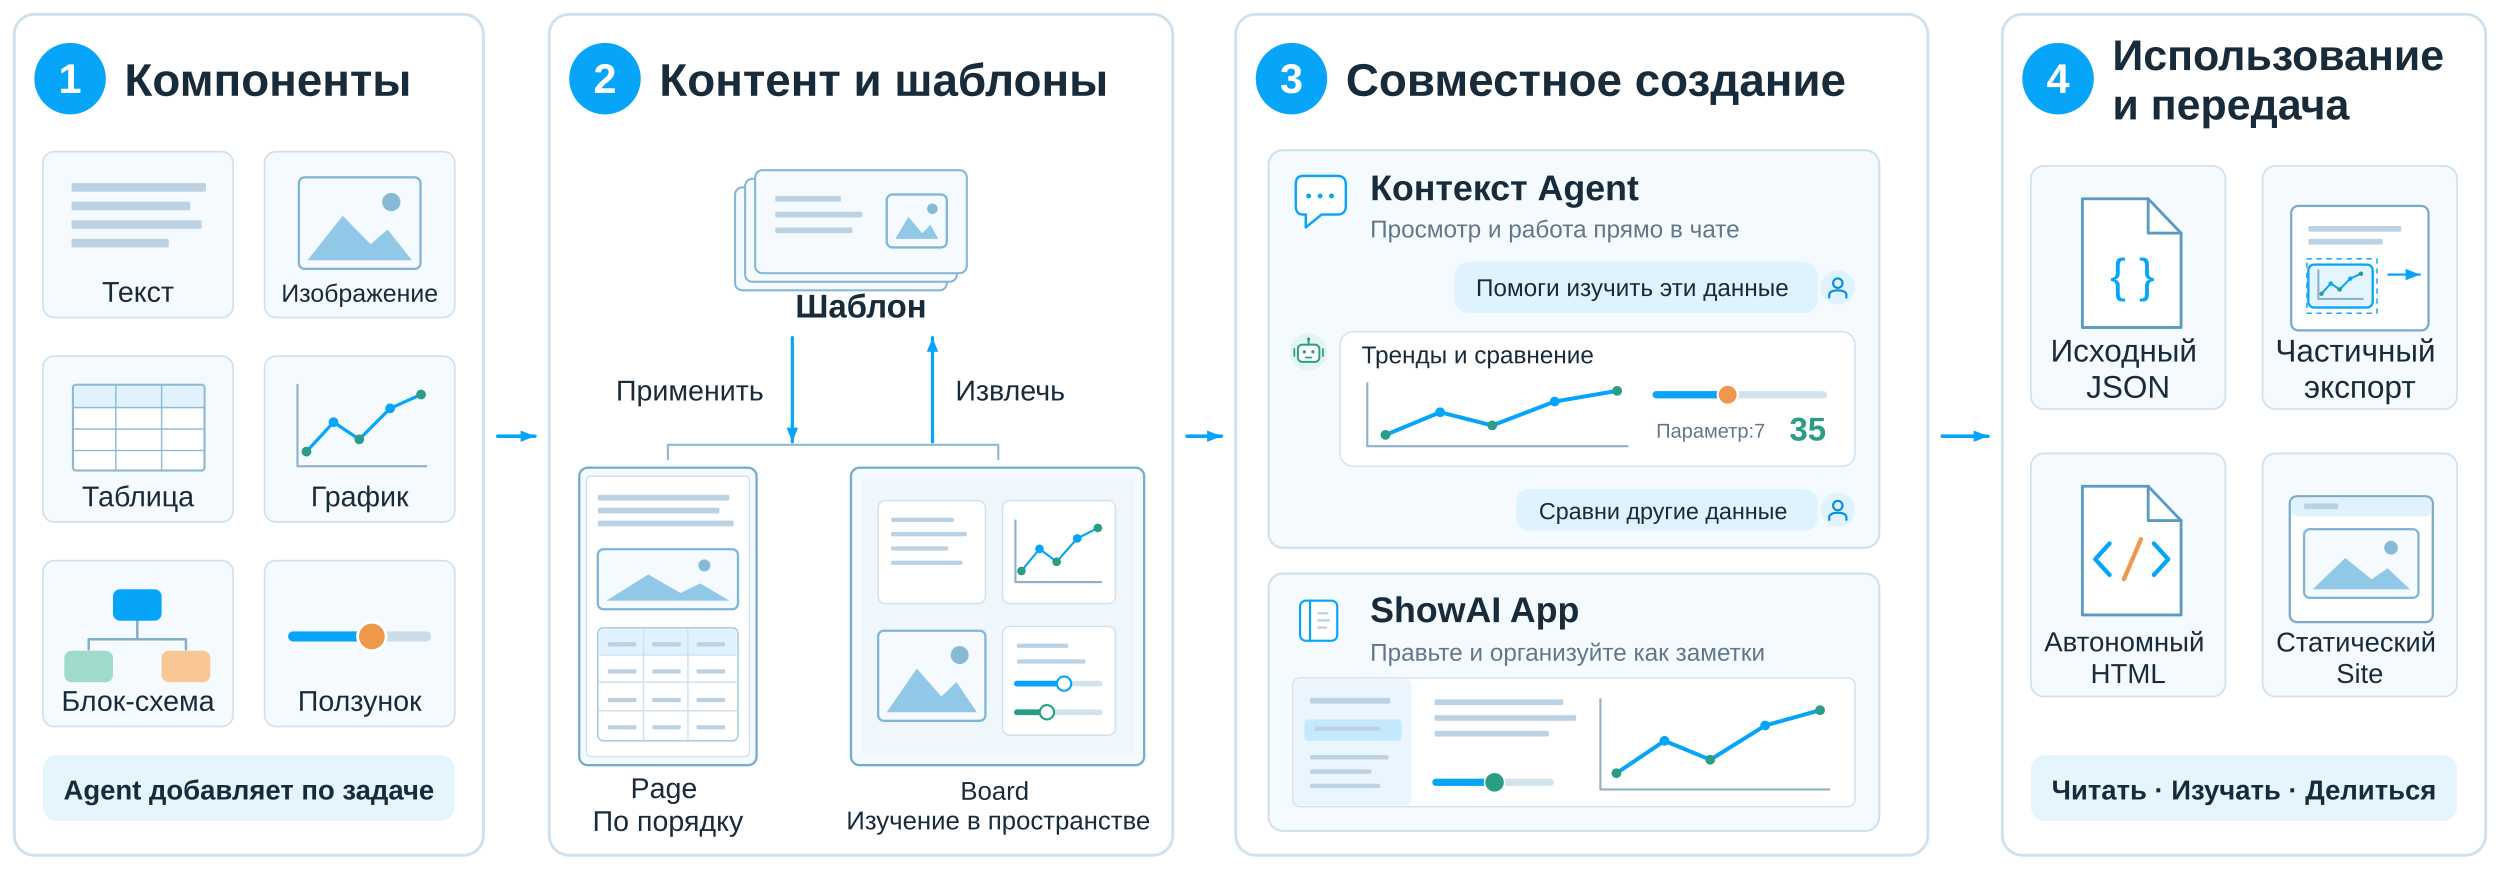
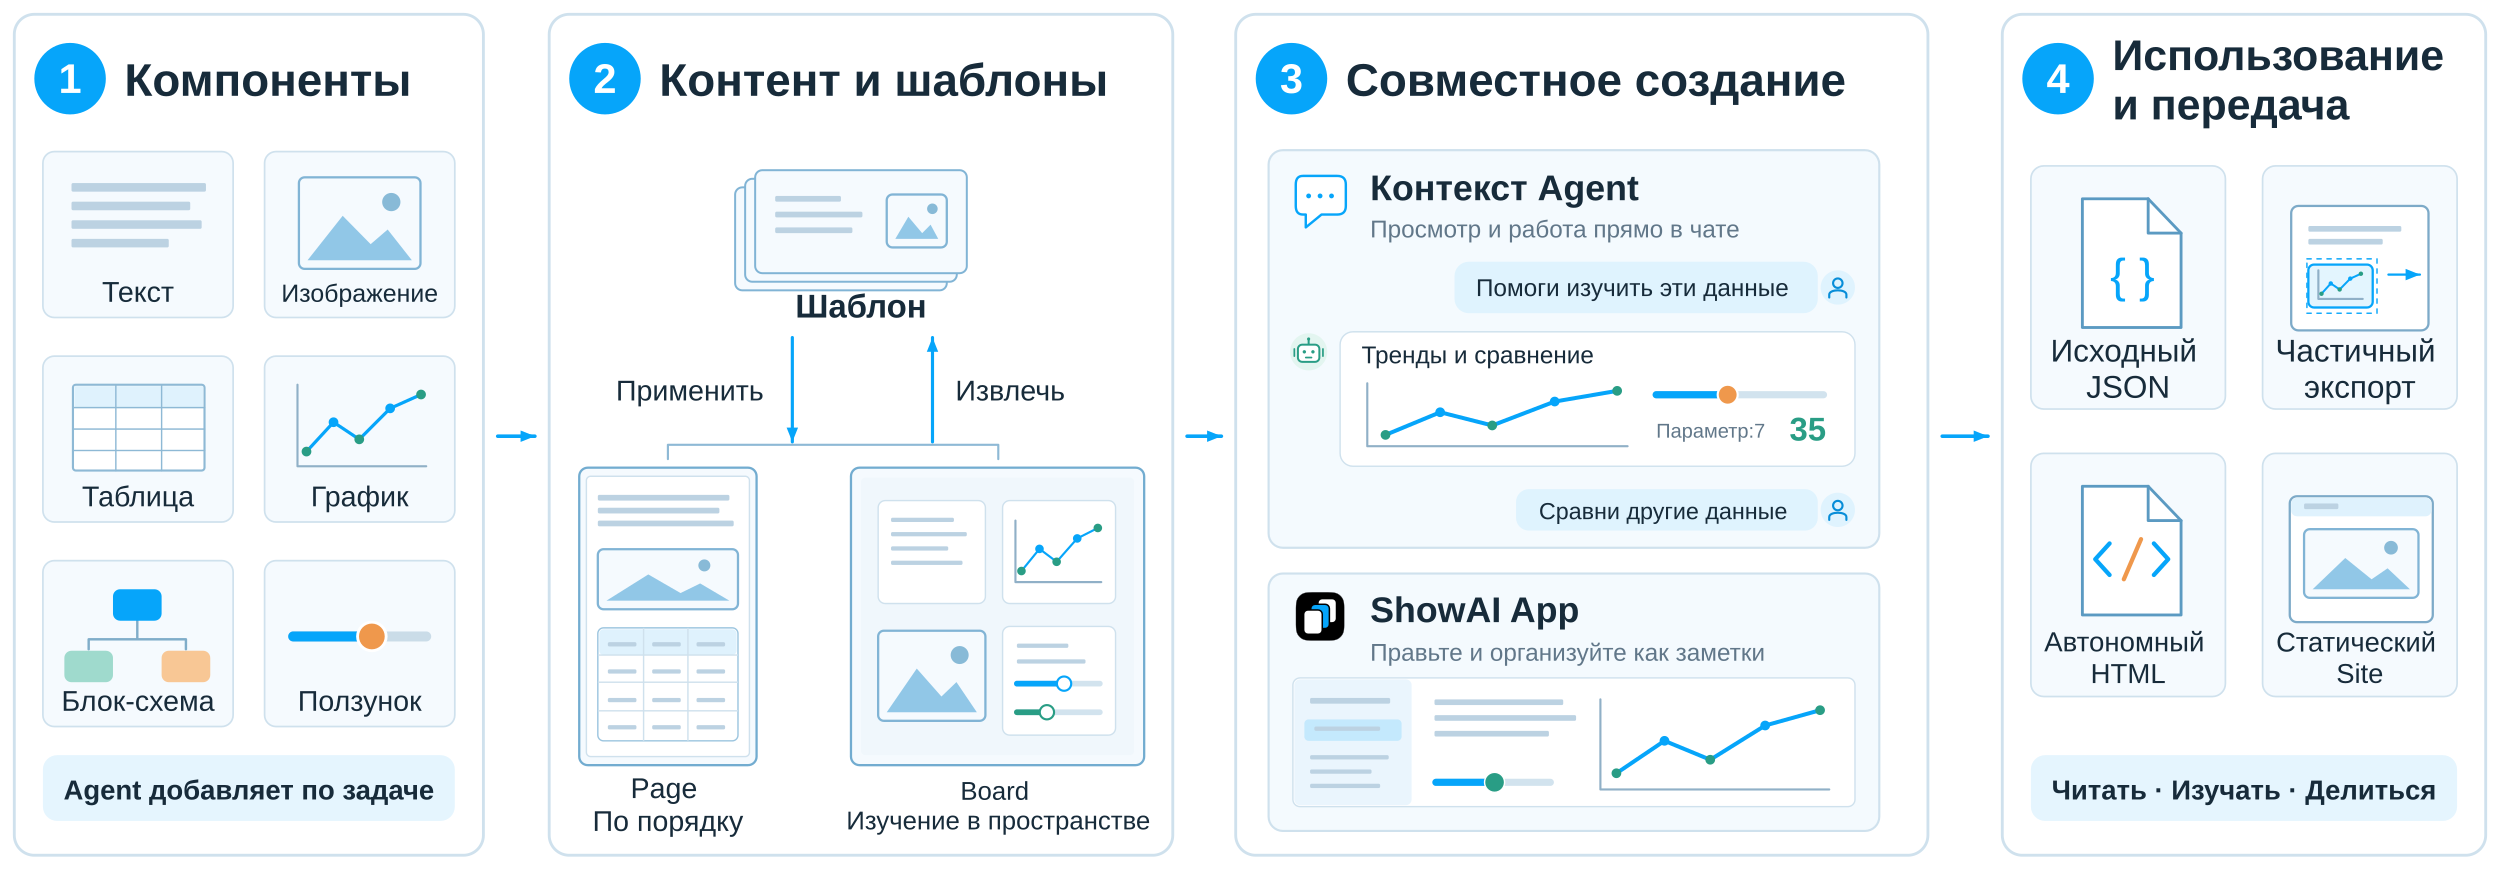
<svg xmlns="http://www.w3.org/2000/svg" width="1748" height="608" viewBox="26 140 1748 608" role="img" aria-labelledby="title description" lang="ru" xml:lang="ru">
  <defs>
    <marker id="arrow" viewBox="0 0 10 10" refX="10" refY="5" markerWidth="10" markerHeight="10" markerUnits="userSpaceOnUse" orient="auto-start-reverse">
      <path d="M0,1 L10,5 L0,9 Z" fill="#06A5FA" />
    </marker>
  </defs>
  <g font-family="Arial, sans-serif">
    <rect x="0" y="0" width="1800" height="820" rx="0" fill="#FFFFFF" stroke="none" stroke-width="1.6" />
    <g id="expression-units">
      <rect x="36" y="150" width="328" height="588" rx="14" fill="white" stroke="#CFE1ED" stroke-width="2" />
      <circle cx="75" cy="195" r="25" fill="#06A5FA" stroke="none" stroke-width="2" />
      <text x="75" y="205" font-size="29" font-weight="650" fill="white" text-anchor="middle">1</text>
      <text x="113" y="207" font-size="32" font-weight="650" fill="#172B3A" text-anchor="start" data-label="组件">Компоненты</text>
      <g id="unit-1">
        <rect x="56" y="246" width="133" height="116" rx="8" fill="#F5FAFE" stroke="#CFE1ED" stroke-width="1.2" />
        <rect x="76" y="268" width="94" height="6" rx="1" fill="#BCD2E2" stroke="none" stroke-width="1.6" />
        <rect x="76" y="281" width="83" height="6" rx="1" fill="#BCD2E2" stroke="none" stroke-width="1.6" />
        <rect x="76" y="294" width="91" height="6" rx="1" fill="#BCD2E2" stroke="none" stroke-width="1.6" />
        <rect x="76" y="307" width="68" height="6" rx="1" fill="#BCD2E2" stroke="none" stroke-width="1.6" />
        <text x="122.5" y="351" font-size="20" font-weight="500" fill="#172B3A" text-anchor="middle" data-label="文本">Текст</text>
      </g>
      <g id="unit-2">
        <rect x="211" y="246" width="133" height="116" rx="8" fill="#F5FAFE" stroke="#CFE1ED" stroke-width="1.2" />
        <rect x="235" y="264" width="85" height="64" rx="4" fill="#F5FAFE" stroke="#81B4D5" stroke-width="1.6" />
        <circle cx="299.6" cy="281.28" r="6.4" fill="#88BAD7" stroke="none" stroke-width="2" />
        <polygon points="241,322 265.6,290.88 285.15,310.72 297.05,300.48 314,322" fill="#91C7E7" />
        <text x="277.5" y="351" font-size="17.4" font-weight="500" fill="#172B3A" text-anchor="middle" data-label="图片">Изображение</text>
      </g>
      <g id="unit-3">
        <rect x="56" y="389" width="133" height="116" rx="8" fill="#F5FAFE" stroke="#CFE1ED" stroke-width="1.2" />
        <rect x="77" y="409" width="92" height="60" rx="2" fill="white" stroke="#8EB9D5" stroke-width="1.5" />
        <rect x="78" y="410" width="90" height="15" rx="0" fill="#DFF2FD" stroke="none" stroke-width="1.6" />
        <path d="M107,409 V469" fill="none" stroke="#8EB9D5" stroke-width="1" stroke-linecap="round" stroke-linejoin="round" />
        <path d="M139,409 V469" fill="none" stroke="#8EB9D5" stroke-width="1" stroke-linecap="round" stroke-linejoin="round" />
        <path d="M77,425 H169" fill="none" stroke="#8EB9D5" stroke-width="1" stroke-linecap="round" stroke-linejoin="round" />
        <path d="M77,440 H169" fill="none" stroke="#8EB9D5" stroke-width="1" stroke-linecap="round" stroke-linejoin="round" />
        <path d="M77,455 H169" fill="none" stroke="#8EB9D5" stroke-width="1" stroke-linecap="round" stroke-linejoin="round" />
        <text x="122.5" y="494" font-size="20" font-weight="500" fill="#172B3A" text-anchor="middle" data-label="表格">Таблица</text>
      </g>
      <g id="unit-4">
        <rect x="211" y="389" width="133" height="116" rx="8" fill="#F5FAFE" stroke="#CFE1ED" stroke-width="1.2" />
        <path d="M234,409 V466 H324" fill="none" stroke="#90B0C7" stroke-width="1.5" stroke-linecap="round" stroke-linejoin="round" />
        <path d="M240.3,455.74 L259.2,435.22 L277.2,447.19 L298.8,425.53 L320.4,415.84" fill="none" stroke="#06A5FA" stroke-width="2.25" stroke-linecap="round" stroke-linejoin="round" />
        <circle cx="240.3" cy="455.74" r="3.4" fill="#299D85" stroke="none" stroke-width="2" />
        <circle cx="259.2" cy="435.22" r="3.4" fill="#06A5FA" stroke="none" stroke-width="2" />
        <circle cx="277.2" cy="447.19" r="3.4" fill="#299D85" stroke="none" stroke-width="2" />
        <circle cx="298.8" cy="425.53" r="3.4" fill="#06A5FA" stroke="none" stroke-width="2" />
        <circle cx="320.4" cy="415.84" r="3.4" fill="#299D85" stroke="none" stroke-width="2" />
        <text x="277.5" y="494" font-size="20" font-weight="500" fill="#172B3A" text-anchor="middle" data-label="图表">График</text>
      </g>
      <g id="unit-5">
        <rect x="56" y="532" width="133" height="116" rx="8" fill="#F5FAFE" stroke="#CFE1ED" stroke-width="1.2" />
        <path d="M122,573 V587 M88,594 V587 H156 V594" fill="none" stroke="#80ADC9" stroke-width="1.7" stroke-linecap="round" stroke-linejoin="round" />
        <rect x="105" y="552" width="34" height="22" rx="5" fill="#06A5FA" stroke="none" stroke-width="1.6" />
        <rect x="71" y="595" width="34" height="22" rx="5" fill="#9FDACD" stroke="none" stroke-width="1.6" />
        <rect x="139" y="595" width="34" height="22" rx="5" fill="#F8C795" stroke="none" stroke-width="1.6" />
        <text x="122.5" y="637" font-size="20" font-weight="500" fill="#172B3A" text-anchor="middle" data-label="流程图">Блок-схема</text>
      </g>
      <g id="unit-6">
        <rect x="211" y="532" width="133" height="116" rx="8" fill="#F5FAFE" stroke="#CFE1ED" stroke-width="1.2" />
        <path d="M231,585 H324" fill="none" stroke="#CADCE8" stroke-width="7" stroke-linecap="round" stroke-linejoin="round" />
        <path d="M231,585 H286" fill="none" stroke="#06A5FA" stroke-width="7" stroke-linecap="round" stroke-linejoin="round" />
        <circle cx="286" cy="585" r="10" fill="#EF984C" stroke="white" stroke-width="2" />
        <text x="277.5" y="637" font-size="20" font-weight="500" fill="#172B3A" text-anchor="middle" data-label="滑块">Ползунок</text>
      </g>
      <rect x="56" y="668" width="288" height="46" rx="10" fill="#E5F5FE" stroke="none" stroke-width="1.6" />
      <text x="200" y="699" font-size="19.2" font-weight="600" fill="#172B3A" text-anchor="middle" data-label="Agent 可动态添加">Agent добавляет по задаче</text>
    </g>
    <g id="content-organization">
      <rect x="410" y="150" width="436" height="588" rx="14" fill="white" stroke="#CFE1ED" stroke-width="2" />
      <circle cx="449" cy="195" r="25" fill="#06A5FA" stroke="none" stroke-width="2" />
      <text x="449" y="205" font-size="29" font-weight="650" fill="white" text-anchor="middle">2</text>
      <text x="487" y="207" font-size="32" font-weight="650" fill="#172B3A" text-anchor="start" data-label="内容（模板）">Контент и шаблоны</text>
      <g id="reusable-template" transform="translate(0 12)">
        <rect x="540" y="259" width="148" height="72" rx="5" fill="#F5FAFE" stroke="#81B4D5" stroke-width="1.4" />
        <rect x="547" y="253" width="148" height="72" rx="5" fill="#F5FAFE" stroke="#81B4D5" stroke-width="1.4" />
        <rect x="554" y="247" width="148" height="72" rx="5" fill="#F5FAFE" stroke="#81B4D5" stroke-width="1.4" />
        <rect x="568" y="265" width="46" height="4" rx="1" fill="#BCD2E2" stroke="none" stroke-width="1.6" />
        <rect x="568" y="276" width="61" height="4" rx="1" fill="#BCD2E2" stroke="none" stroke-width="1.6" />
        <rect x="568" y="287" width="54" height="4" rx="1" fill="#BCD2E2" stroke="none" stroke-width="1.6" />
        <rect x="646" y="264" width="42" height="37" rx="4" fill="#F5FAFE" stroke="#81B4D5" stroke-width="1.6" />
        <circle cx="677.92" cy="273.99" r="3.7" fill="#88BAD7" stroke="none" stroke-width="2" />
        <polygon points="652,295 661.12,279.54 670.78,291.01 676.66,285.09 682,295" fill="#91C7E7" />
        <text x="628" y="350" font-size="23" font-weight="600" fill="#172B3A" text-anchor="middle" data-label="模板">Шаблон</text>
        <path d="M493,449 V439 H724 V449" fill="none" stroke="#8EB9D5" stroke-width="1.5" stroke-linecap="round" stroke-linejoin="round" />
        <path d="M580,364 V437" fill="none" stroke="#06A5FA" stroke-width="2.2" stroke-linecap="round" stroke-linejoin="round" marker-end="url(#arrow)" />
        <path d="M678,437 V364" fill="none" stroke="#06A5FA" stroke-width="2.2" stroke-linecap="round" stroke-linejoin="round" marker-end="url(#arrow)" />
        <text x="560" y="408" font-size="20" font-weight="500" fill="#172B3A" text-anchor="end" data-label="应用">Применить</text>
        <text x="694" y="408" font-size="20" font-weight="500" fill="#172B3A" text-anchor="start" data-label="提炼">Извлечь</text>
      </g>
      <g id="page-container" transform="translate(0 30)">
        <rect x="431" y="437" width="124" height="208" rx="6" fill="#F5FAFE" stroke="#72ACD0" stroke-width="1.6" />
        <rect x="436" y="443" width="114" height="196" rx="3" fill="white" stroke="#CFE1ED" stroke-width="1" />
        <rect x="444" y="456" width="92" height="4" rx="1" fill="#BCD2E2" stroke="none" stroke-width="1.6" />
        <rect x="444" y="465" width="85" height="4" rx="1" fill="#BCD2E2" stroke="none" stroke-width="1.6" />
        <rect x="444" y="474" width="95" height="4" rx="1" fill="#BCD2E2" stroke="none" stroke-width="1.6" />
        <rect x="444" y="494" width="98" height="42" rx="4" fill="#F5FAFE" stroke="#81B4D5" stroke-width="1.6" />
        <circle cx="518.48" cy="505.34" r="4.2" fill="#88BAD7" stroke="none" stroke-width="2" />
        <polygon points="450,530 479.28,511.64 501.82,524.66 515.54,517.94 536,530" fill="#91C7E7" />
        <text x="493" y="680" font-size="20" font-weight="500" fill="#172B3A" text-anchor="middle" data-label="Page · 顺序阅读">
          <tspan x="493" y="668.0">Page</tspan>
          <tspan x="493" y="691.0">По порядку</tspan>
        </text>
        <rect x="444" y="549" width="98" height="79" rx="4" fill="#FFFFFF" stroke="#9CC5DF" stroke-width="1" />
        <rect x="445" y="550" width="96" height="18" rx="3" fill="#DFF2FD" />
        <line x1="444" y1="568" x2="542" y2="568" stroke="#CFE1ED" stroke-width="1" />
        <line x1="444" y1="587" x2="542" y2="587" stroke="#CFE1ED" stroke-width="1" />
        <line x1="444" y1="607" x2="542" y2="607" stroke="#CFE1ED" stroke-width="1" />
        <line x1="476" y1="549" x2="476" y2="628" stroke="#CFE1ED" stroke-width="1" />
        <line x1="507" y1="549" x2="507" y2="628" stroke="#CFE1ED" stroke-width="1" />
        <rect x="451" y="559" width="20" height="3" rx="1" fill="#BCD2E2" />
        <rect x="451" y="578" width="20" height="3" rx="1" fill="#BCD2E2" />
        <rect x="451" y="598" width="20" height="3" rx="1" fill="#BCD2E2" />
        <rect x="451" y="617" width="20" height="3" rx="1" fill="#BCD2E2" />
        <rect x="482" y="559" width="20" height="3" rx="1" fill="#BCD2E2" />
        <rect x="482" y="578" width="20" height="3" rx="1" fill="#BCD2E2" />
        <rect x="482" y="598" width="20" height="3" rx="1" fill="#BCD2E2" />
        <rect x="482" y="617" width="20" height="3" rx="1" fill="#BCD2E2" />
        <rect x="513" y="559" width="20" height="3" rx="1" fill="#BCD2E2" />
        <rect x="513" y="578" width="20" height="3" rx="1" fill="#BCD2E2" />
        <rect x="513" y="598" width="20" height="3" rx="1" fill="#BCD2E2" />
        <rect x="513" y="617" width="20" height="3" rx="1" fill="#BCD2E2" />
      </g>
      <g id="board-container" transform="translate(0 30)">
        <rect x="621" y="437" width="205" height="208" rx="6" fill="#F5FAFE" stroke="#72ACD0" stroke-width="1.6" />
        <rect x="628" y="444" width="191" height="194" rx="3" fill="#F0F7FC" stroke="none" stroke-width="1.6" />
        <rect x="640" y="460" width="75" height="72" rx="5" fill="white" stroke="#CFE1ED" stroke-width="1" />
        <rect x="649" y="472" width="44" height="3" rx="1" fill="#BCD2E2" stroke="none" stroke-width="1.6" />
        <rect x="649" y="482" width="53" height="3" rx="1" fill="#BCD2E2" stroke="none" stroke-width="1.6" />
        <rect x="649" y="492" width="40" height="3" rx="1" fill="#BCD2E2" stroke="none" stroke-width="1.6" />
        <rect x="649" y="502" width="50" height="3" rx="1" fill="#BCD2E2" stroke="none" stroke-width="1.6" />
        <rect x="727" y="460" width="79" height="72" rx="5" fill="white" stroke="#CFE1ED" stroke-width="1" />
        <path d="M736,474 V517 H796" fill="none" stroke="#90B0C7" stroke-width="1.5" stroke-linecap="round" stroke-linejoin="round" />
        <path d="M740.2,509.26 L752.8,493.78 L764.8,502.81 L779.2,486.47 L793.6,479.16" fill="none" stroke="#06A5FA" stroke-width="1.5" stroke-linecap="round" stroke-linejoin="round" />
        <circle cx="740.2" cy="509.26" r="3.0" fill="#299D85" stroke="none" stroke-width="2" />
        <circle cx="752.8" cy="493.78" r="3.0" fill="#06A5FA" stroke="none" stroke-width="2" />
        <circle cx="764.8" cy="502.81" r="3.0" fill="#299D85" stroke="none" stroke-width="2" />
        <circle cx="779.2" cy="486.47" r="3.0" fill="#06A5FA" stroke="none" stroke-width="2" />
        <circle cx="793.6" cy="479.16" r="3.0" fill="#299D85" stroke="none" stroke-width="2" />
        <rect x="640" y="551" width="75" height="63" rx="4" fill="#F5FAFE" stroke="#81B4D5" stroke-width="1.6" />
        <circle cx="697.0" cy="568.01" r="6.3" fill="#88BAD7" stroke="none" stroke-width="2" />
        <polygon points="646,608 667.0,577.46 684.25,596.99 694.75,586.91 709,608" fill="#91C7E7" />
        <text x="724" y="680" font-size="18.0" font-weight="500" fill="#172B3A" text-anchor="middle" data-label="Board · 空间探索">
          <tspan x="724" y="669.2">Board</tspan>
          <tspan x="724" y="689.9">Изучение в пространстве</tspan>
        </text>
        <rect x="727" y="548" width="79" height="76" rx="5" fill="#FFFFFF" stroke="#CFE1ED" stroke-width="1" />
        <rect x="737" y="560" width="36" height="3" rx="1" fill="#BCD2E2" />
        <rect x="737" y="571" width="48" height="3" rx="1" fill="#BCD2E2" />
        <line x1="737" y1="588" x2="795" y2="588" stroke="#D2E3EE" stroke-width="4" stroke-linecap="round" />
        <line x1="737" y1="588" x2="770" y2="588" stroke="#06A5FA" stroke-width="4" stroke-linecap="round" />
        <circle cx="770" cy="588" r="5" fill="#FFFFFF" stroke="#06A5FA" stroke-width="1.5" />
        <line x1="737" y1="608" x2="795" y2="608" stroke="#D2E3EE" stroke-width="4" stroke-linecap="round" />
        <line x1="737" y1="608" x2="758" y2="608" stroke="#299D85" stroke-width="4" stroke-linecap="round" />
        <circle cx="758" cy="608" r="5" fill="#FFFFFF" stroke="#299D85" stroke-width="1.5" />
      </g>
    </g>
    <g id="co-creation">
      <rect x="890" y="150" width="484" height="588" rx="14" fill="white" stroke="#CFE1ED" stroke-width="2" />
      <circle cx="929" cy="195" r="25" fill="#06A5FA" stroke="none" stroke-width="2" />
      <text x="929" y="205" font-size="29" font-weight="650" fill="white" text-anchor="middle">3</text>
      <text x="967" y="207" font-size="32" font-weight="650" fill="#172B3A" text-anchor="start" data-label="共同创作">Совместное создание</text>
      <g id="agent-context-interface">
        <rect x="913" y="245" width="427" height="278" rx="10" fill="#F4FAFE" stroke="#CFE1ED" stroke-width="1.5" />
        <path d="M937,263 H961 Q967,263 967,269 V284 Q967,290 961,290 H950 L939,299 V290 H937 Q932,290 932,284 V269 Q932,263 937,263 Z" fill="white" stroke="#06A5FA" stroke-width="1.7" stroke-linecap="round" stroke-linejoin="round" />
        <circle cx="941" cy="277" r="1.7" fill="#06A5FA" stroke="none" stroke-width="2" />
        <circle cx="949" cy="277" r="1.7" fill="#06A5FA" stroke="none" stroke-width="2" />
        <circle cx="957" cy="277" r="1.7" fill="#06A5FA" stroke="none" stroke-width="2" />
        <text x="984" y="280" font-size="25" font-weight="600" fill="#172B3A" text-anchor="start" data-label="Agent 上下文">Контекст Agent</text>
        <text x="984" y="306" font-size="17" font-weight="400" fill="#617789" text-anchor="start" data-label="直接查看与使用">Просмотр и работа прямо в чате</text>
        <g id="chat-user-request">
          <rect x="1043" y="323" width="254" height="36" rx="10" fill="#DFF3FE" stroke="none" stroke-width="1.6" />
          <text x="1058" y="347" font-size="17" font-weight="400" fill="#172B3A" text-anchor="start" data-label="帮我看看这组数据">Помоги изучить эти данные</text>
          <g id="chat-human-avatar-request">
            <circle cx="1311" cy="341" r="12" fill="#DFF3FE" stroke="none" stroke-width="2" />
            <circle cx="1311" cy="338" r="3.3" fill="none" stroke="#078DD8" stroke-width="1.5" />
            <path d="M1305,348 V346 C1305,342 1317,342 1317,346 V348" fill="none" stroke="#078DD8" stroke-width="1.5" stroke-linecap="round" stroke-linejoin="round" />
          </g>
        </g>
        <g id="chat-agent-response">
          <g id="chat-robot-avatar">
            <circle cx="941" cy="386" r="13" fill="#E3F5F0" stroke="none" stroke-width="2" />
            <path d="M941,377 V381" fill="none" stroke="#299D85" stroke-width="1.4" stroke-linecap="round" stroke-linejoin="round" />
            <circle cx="941" cy="377" r="1.1" fill="#299D85" stroke="none" stroke-width="2" />
            <rect x="933.5" y="381" width="15" height="12" rx="3" fill="white" stroke="#299D85" stroke-width="1.4" />
            <circle cx="938" cy="386" r="1.2" fill="#299D85" stroke="none" stroke-width="2" />
            <circle cx="944" cy="386" r="1.2" fill="#299D85" stroke="none" stroke-width="2" />
            <path d="M939,390 H943 M931,384 V389 M951,384 V389" fill="none" stroke="#299D85" stroke-width="1.2" stroke-linecap="round" stroke-linejoin="round" />
          </g>
          <rect x="963" y="372" width="360" height="94" rx="9" fill="white" stroke="#CFE1ED" stroke-width="1" />
          <text x="978" y="394" font-size="17" font-weight="500" fill="#172B3A" text-anchor="start" data-label="趋势与对比">Тренды и сравнение</text>
          <path d="M982,408 V452 H1164" fill="none" stroke="#90B0C7" stroke-width="1.5" stroke-linecap="round" stroke-linejoin="round" />
          <path d="M994.74,444.08 L1032.96,428.24 L1069.36,437.48 L1113.04,420.76 L1156.72,413.28" fill="none" stroke="#06A5FA" stroke-width="2.8" stroke-linecap="round" stroke-linejoin="round" />
          <circle cx="994.74" cy="444.08" r="3.4" fill="#299D85" stroke="none" stroke-width="2" />
          <circle cx="1032.96" cy="428.24" r="3.4" fill="#06A5FA" stroke="none" stroke-width="2" />
          <circle cx="1069.36" cy="437.48" r="3.4" fill="#299D85" stroke="none" stroke-width="2" />
          <circle cx="1113.04" cy="420.76" r="3.4" fill="#06A5FA" stroke="none" stroke-width="2" />
          <circle cx="1156.72" cy="413.28" r="3.4" fill="#299D85" stroke="none" stroke-width="2" />
          <path d="M1184,416 H1301" fill="none" stroke="#D2E3EE" stroke-width="5" stroke-linecap="round" stroke-linejoin="round" />
          <path d="M1184,416 H1234" fill="none" stroke="#06A5FA" stroke-width="5" stroke-linecap="round" stroke-linejoin="round" />
          <circle cx="1234" cy="416" r="7" fill="#EF984C" stroke="white" stroke-width="1.5" />
          <text x="1184" y="446" font-size="14" font-weight="400" fill="#617789" text-anchor="start" data-label="参数：7">Параметр:7</text>
          <text x="1290" y="448" font-size="23" font-weight="600" fill="#299D85" text-anchor="middle">35</text>
        </g>
        <g id="chat-user-followup">
          <rect x="1086" y="482" width="211" height="29" rx="9" fill="#DFF3FE" stroke="none" stroke-width="1.6" />
          <text x="1102" y="503" font-size="16.3" font-weight="400" fill="#172B3A" text-anchor="start" data-label="再比较另一组数据">Сравни другие данные</text>
          <g id="chat-human-avatar-followup">
            <circle cx="1311" cy="496.5" r="12" fill="#DFF3FE" stroke="none" stroke-width="2" />
            <circle cx="1311" cy="493.5" r="3.3" fill="none" stroke="#078DD8" stroke-width="1.5" />
            <path d="M1305,503.5 V501.5 C1305,497.5 1317,497.5 1317,501.5 V503.5" fill="none" stroke="#078DD8" stroke-width="1.5" stroke-linecap="round" stroke-linejoin="round" />
          </g>
        </g>
      </g>
      <g id="showai-app-interface">
        <rect x="913" y="541" width="427" height="180" rx="10" fill="#F4FAFE" stroke="#CFE1ED" stroke-width="1.5" />
-         <rect x="935" y="560" width="26" height="28" rx="4" fill="white" stroke="#06A5FA" stroke-width="1.5" />
-         <path d="M942,560 V588" fill="none" stroke="#06A5FA" stroke-width="1.5" stroke-linecap="round" stroke-linejoin="round" />
-         <rect x="947" y="568" width="8" height="1.6" rx="1" fill="#BCD2E2" stroke="none" stroke-width="1.6" />
-         <rect x="947" y="573" width="9" height="1.6" rx="1" fill="#BCD2E2" stroke="none" stroke-width="1.6" />
-         <rect x="947" y="578" width="7" height="1.6" rx="1" fill="#BCD2E2" stroke="none" stroke-width="1.6" />
+         <g id="showai-app-logo" transform="translate(932 554) scale(0.06640625)">
+           <path d="M352.986 509.754 L343.561 510 L163.975 509.972 L130.24 508.442 L119.326 507.458 L105.932 505.491 L98.49 503.927 L93.033 502.508 L86.584 500.514 L81.127 498.52 L75.174 495.985 L69.221 493.03 L64.756 490.507 L59.299 487.033 L53.842 483.086 L48.385 478.625 L42.928 473.629 L37.897 468.576 L33.375 463.615 L28.914 458.158 L24.967 452.701 L21.493 447.244 L17.943 440.795 L14.488 433.354 L10.99 423.928 L8.556 415.494 L6.509 406.068 L5.092 397.139 L4.042 387.713 L3.067 373.822 L2.005 345.545 L2.005 166.455 L3.067 138.178 L4.542 119.326 L5.586 111.389 L7.087 102.955 L8.556 96.506 L10.512 89.561 L13.48 81.127 L16.015 75.174 L18.97 69.221 L22.404 63.268 L26.004 57.811 L30.878 51.361 L36.975 44.418 L41.439 39.823 L48.385 33.375 L53.842 28.914 L59.299 24.967 L64.756 21.493 L71.205 17.943 L78.646 14.488 L88.072 10.99 L96.506 8.556 L105.932 6.509 L114.861 5.092 L124.287 4.042 L138.178 3.067 L166.455 2.005 L345.545 2.005 L373.822 3.067 L392.674 4.542 L400.611 5.586 L409.045 7.087 L415.494 8.556 L422.439 10.512 L430.873 13.48 L436.826 16.015 L442.779 18.97 L448.732 22.404 L454.189 26.004 L460.639 30.878 L467.582 36.975 L472.177 41.439 L478.625 48.385 L483.086 53.842 L487.033 59.299 L490.507 64.756 L495.523 74.182 L499.469 83.607 L502.508 93.033 L504.913 102.955 L506.414 111.389 L507.958 124.287 L508.933 138.178 L509.927 161.99 L509.927 350.01 L508.933 373.822 L507.458 392.674 L506.414 400.611 L504.913 409.045 L503.444 415.494 L501.488 422.439 L497.512 433.354 L493.03 442.779 L490.507 447.244 L487.033 452.701 L481.122 460.639 L473.15 469.568 L463.615 478.625 L456.174 484.578 L447.244 490.507 L437.818 495.523 L428.393 499.469 L418.967 502.508 L409.045 504.913 L400.611 506.414 L387.713 507.958 L373.822 508.933 Z" fill="#000000" />
+           <rect id="showai-app-logo-back" x="241" y="76" width="180" height="240" rx="37" fill="#FFFFFF" />
+           <rect x="166" y="136" width="180" height="240" rx="37" fill="none" stroke="#000000" stroke-width="32" />
+           <rect id="showai-app-logo-middle" x="166" y="136" width="180" height="240" rx="37" fill="#06A5FA" />
+           <rect x="91" y="196" width="180" height="240" rx="37" fill="none" stroke="#000000" stroke-width="32" />
+           <rect id="showai-app-logo-front" x="91" y="196" width="180" height="240" rx="37" fill="#FFFFFF" />
+           <path d="M352.986 509.754 L343.561 510 L163.975 509.972 L130.24 508.442 L119.326 507.458 L105.932 505.491 L98.49 503.927 L93.033 502.508 L86.584 500.514 L81.127 498.52 L75.174 495.985 L69.221 493.03 L64.756 490.507 L59.299 487.033 L53.842 483.086 L48.385 478.625 L42.928 473.629 L37.897 468.576 L33.375 463.615 L28.914 458.158 L24.967 452.701 L21.493 447.244 L17.943 440.795 L14.488 433.354 L10.99 423.928 L8.556 415.494 L6.509 406.068 L5.092 397.139 L4.042 387.713 L3.067 373.822 L2.005 345.545 L2.005 166.455 L3.067 138.178 L4.542 119.326 L5.586 111.389 L7.087 102.955 L8.556 96.506 L10.512 89.561 L13.48 81.127 L16.015 75.174 L18.97 69.221 L22.404 63.268 L26.004 57.811 L30.878 51.361 L36.975 44.418 L41.439 39.823 L48.385 33.375 L53.842 28.914 L59.299 24.967 L64.756 21.493 L71.205 17.943 L78.646 14.488 L88.072 10.99 L96.506 8.556 L105.932 6.509 L114.861 5.092 L124.287 4.042 L138.178 3.067 L166.455 2.005 L345.545 2.005 L373.822 3.067 L392.674 4.542 L400.611 5.586 L409.045 7.087 L415.494 8.556 L422.439 10.512 L430.873 13.48 L436.826 16.015 L442.779 18.97 L448.732 22.404 L454.189 26.004 L460.639 30.878 L467.582 36.975 L472.177 41.439 L478.625 48.385 L483.086 53.842 L487.033 59.299 L490.507 64.756 L495.523 74.182 L499.469 83.607 L502.508 93.033 L504.913 102.955 L506.414 111.389 L507.958 124.287 L508.933 138.178 L509.927 161.99 L509.927 350.01 L508.933 373.822 L507.458 392.674 L506.414 400.611 L504.913 409.045 L503.444 415.494 L501.488 422.439 L497.512 433.354 L493.03 442.779 L490.507 447.244 L487.033 452.701 L481.122 460.639 L473.15 469.568 L463.615 478.625 L456.174 484.578 L447.244 490.507 L437.818 495.523 L428.393 499.469 L418.967 502.508 L409.045 504.913 L400.611 506.414 L387.713 507.958 L373.822 508.933 Z" fill="none" stroke="#3F3F46" stroke-width="3" />
+         </g>
        <text x="984" y="575" font-size="25" font-weight="600" fill="#172B3A" text-anchor="start">ShowAI App</text>
        <text x="984" y="602" font-size="17" font-weight="400" fill="#617789" text-anchor="start" data-label="像笔记软件一样编辑与管理">Правьте и организуйте как заметки</text>
        <rect x="930" y="614" width="393" height="90" rx="5" fill="white" stroke="#CFE1ED" stroke-width="1" />
        <rect x="931" y="615" width="82" height="88" rx="4" fill="#EAF5FD" stroke="none" stroke-width="1.6" />
        <rect x="942" y="628" width="56" height="4" rx="1" fill="#BCD2E2" stroke="none" stroke-width="1.6" />
        <rect x="938" y="643" width="68" height="15" rx="3" fill="#C4E9FD" stroke="none" stroke-width="1.6" />
        <rect x="945" y="648" width="46" height="3" rx="1" fill="#BCD2E2" stroke="none" stroke-width="1.6" />
        <rect x="942" y="668" width="55" height="3" rx="1" fill="#BCD2E2" stroke="none" stroke-width="1.6" />
        <rect x="942" y="678" width="43" height="3" rx="1" fill="#BCD2E2" stroke="none" stroke-width="1.6" />
        <rect x="942" y="688" width="49" height="3" rx="1" fill="#BCD2E2" stroke="none" stroke-width="1.6" />
        <rect x="1029" y="629" width="90" height="4" rx="1" fill="#BCD2E2" stroke="none" stroke-width="1.6" />
        <rect x="1029" y="640" width="99" height="4" rx="1" fill="#BCD2E2" stroke="none" stroke-width="1.6" />
        <rect x="1029" y="651" width="80" height="4" rx="1" fill="#BCD2E2" stroke="none" stroke-width="1.6" />
        <path d="M1030,687 H1110" fill="none" stroke="#D2E3EE" stroke-width="5" stroke-linecap="round" stroke-linejoin="round" />
        <path d="M1030,687 H1071" fill="none" stroke="#06A5FA" stroke-width="5" stroke-linecap="round" stroke-linejoin="round" />
        <circle cx="1071" cy="687" r="7" fill="#299D85" stroke="white" stroke-width="1" />
        <path d="M1145,629 V692 H1305" fill="none" stroke="#90B0C7" stroke-width="1.5" stroke-linecap="round" stroke-linejoin="round" />
        <path d="M1156.2,680.66 L1189.8,657.98 L1221.8,671.21 L1260.2,647.27 L1298.6,636.56" fill="none" stroke="#06A5FA" stroke-width="2.8" stroke-linecap="round" stroke-linejoin="round" />
        <circle cx="1156.2" cy="680.66" r="3.4" fill="#299D85" stroke="none" stroke-width="2" />
        <circle cx="1189.8" cy="657.98" r="3.4" fill="#06A5FA" stroke="none" stroke-width="2" />
        <circle cx="1221.8" cy="671.21" r="3.4" fill="#299D85" stroke="none" stroke-width="2" />
        <circle cx="1260.2" cy="647.27" r="3.4" fill="#06A5FA" stroke="none" stroke-width="2" />
        <circle cx="1298.6" cy="636.56" r="3.4" fill="#299D85" stroke="none" stroke-width="2" />
      </g>
    </g>
    <g id="use-and-delivery">
      <rect x="1426" y="150" width="338" height="588" rx="14" fill="white" stroke="#CFE1ED" stroke-width="2" />
      <circle cx="1465" cy="195" r="25" fill="#06A5FA" stroke="none" stroke-width="2" />
      <text x="1465" y="205" font-size="29" font-weight="650" fill="white" text-anchor="middle">4</text>
      <text x="1503" y="207" font-size="30.0" font-weight="650" fill="#172B3A" text-anchor="start" data-label="使用与交付">
        <tspan x="1503" y="189.0">Использование</tspan>
        <tspan x="1503" y="223.5">и передача</tspan>
      </text>
      <g id="destination-1">
        <rect x="1446" y="256" width="136" height="170" rx="9" fill="#F5FAFE" stroke="#CFE1ED" stroke-width="1.2" />
        <path d="M1482,279 H1528 L1551,303 V369 H1482 Z" fill="white" stroke="#5B9AC2" stroke-width="2" stroke-linecap="round" stroke-linejoin="round" />
        <path d="M1528,279 V303 H1551" fill="none" stroke="#5B9AC2" stroke-width="2" stroke-linecap="round" stroke-linejoin="round" />
        <text x="1517" y="344" font-size="33" font-weight="500" fill="#06A5FA" text-anchor="middle">{ }</text>
        <text x="1514" y="406" font-size="22" font-weight="500" fill="#172B3A" text-anchor="middle" data-label="源 JSON">
          <tspan x="1514" y="392.8">Исходный</tspan>
          <tspan x="1514" y="418.1">JSON</tspan>
        </text>
      </g>
      <g id="destination-2">
        <rect x="1608" y="256" width="136" height="170" rx="9" fill="#F5FAFE" stroke="#CFE1ED" stroke-width="1.2" />
        <rect x="1628" y="284" width="96" height="87" rx="5" fill="white" stroke="#7DAAC8" stroke-width="1.6" />
        <rect x="1640" y="298" width="65" height="4" rx="1" fill="#BCD2E2" stroke="none" stroke-width="1.6" />
        <rect x="1640" y="307" width="52" height="4" rx="1" fill="#BCD2E2" stroke="none" stroke-width="1.6" />
        <rect x="1640" y="325" width="45" height="30" rx="4" fill="#E3F5FE" stroke="#06A5FA" stroke-width="1.6" />
        <path d="M1647,329 V349 H1678" fill="none" stroke="#90B0C7" stroke-width="1.5" stroke-linecap="round" stroke-linejoin="round" />
        <path d="M1649.17,345.4 L1655.68,338.2 L1661.88,342.4 L1669.32,334.8 L1676.76,331.4" fill="none" stroke="#06A5FA" stroke-width="1.4" stroke-linecap="round" stroke-linejoin="round" />
        <circle cx="1649.17" cy="345.4" r="1.55" fill="#299D85" stroke="none" stroke-width="2" />
        <circle cx="1655.68" cy="338.2" r="1.55" fill="#06A5FA" stroke="none" stroke-width="2" />
        <circle cx="1661.88" cy="342.4" r="1.55" fill="#299D85" stroke="none" stroke-width="2" />
        <circle cx="1669.32" cy="334.8" r="1.55" fill="#06A5FA" stroke="none" stroke-width="2" />
        <circle cx="1676.76" cy="331.4" r="1.55" fill="#299D85" stroke="none" stroke-width="2" />
        <path d="M1696,332 H1718" fill="none" stroke="#06A5FA" stroke-width="1.6" stroke-linecap="round" stroke-linejoin="round" marker-end="url(#arrow)" />
        <path d="M1639,321 H1688 V359 H1639 Z" fill="none" stroke="#06A5FA" stroke-width="1" stroke-linecap="round" stroke-linejoin="round" stroke-dasharray="3 4" />
        <text x="1676" y="406" font-size="22" font-weight="500" fill="#172B3A" text-anchor="middle" data-label="局部导出">
          <tspan x="1676" y="392.8">Частичный</tspan>
          <tspan x="1676" y="418.1">экспорт</tspan>
        </text>
      </g>
      <g id="destination-3">
        <rect x="1446" y="457" width="136" height="170" rx="9" fill="#F5FAFE" stroke="#CFE1ED" stroke-width="1.2" />
        <path d="M1482,480 H1528 L1551,504 V570 H1482 Z" fill="white" stroke="#5B9AC2" stroke-width="2" stroke-linecap="round" stroke-linejoin="round" />
        <path d="M1528,480 V504 H1551" fill="none" stroke="#5B9AC2" stroke-width="2" stroke-linecap="round" stroke-linejoin="round" />
        <path d="M1501,520 L1491,531 L1501,542 M1532,520 L1542,531 L1532,542" fill="none" stroke="#06A5FA" stroke-width="3" stroke-linecap="round" stroke-linejoin="round" />
        <path d="M1523,517 L1511,545" fill="none" stroke="#EF984C" stroke-width="3" stroke-linecap="round" stroke-linejoin="round" />
        <text x="1514" y="607" font-size="19.3" font-weight="500" fill="#172B3A" text-anchor="middle" data-label="独立 HTML">
          <tspan x="1514" y="595.42">Автономный</tspan>
          <tspan x="1514" y="617.62">HTML</tspan>
        </text>
      </g>
      <g id="destination-4">
        <rect x="1608" y="457" width="136" height="170" rx="9" fill="#F5FAFE" stroke="#CFE1ED" stroke-width="1.2" />
        <rect x="1627" y="487" width="100" height="88" rx="5" fill="white" stroke="#7DAAC8" stroke-width="1.6" />
        <rect x="1628" y="488" width="98" height="13" rx="4" fill="#DFF2FD" stroke="none" stroke-width="1.6" />
        <rect x="1637" y="492" width="24" height="4" rx="1" fill="#BCD2E2" stroke="none" stroke-width="1.6" />
        <rect x="1637" y="510" width="80" height="48" rx="4" fill="#F5FAFE" stroke="#81B4D5" stroke-width="1.6" />
        <circle cx="1697.8" cy="522.96" r="4.8" fill="#88BAD7" stroke="none" stroke-width="2" />
        <polygon points="1643,552 1665.8,530.16 1684.2,545.04 1695.4,537.36 1711,552" fill="#91C7E7" />
        <text x="1676" y="607" font-size="19.1" font-weight="500" fill="#172B3A" text-anchor="middle" data-label="静态 Site">
          <tspan x="1676" y="595.54">Статический</tspan>
          <tspan x="1676" y="617.5">Site</tspan>
        </text>
      </g>
      <rect x="1446" y="668" width="298" height="46" rx="10" fill="#E5F5FE" stroke="none" stroke-width="1.6" />
      <text x="1595" y="699" font-size="19.2" font-weight="600" fill="#172B3A" text-anchor="middle" data-label="阅读 · 交互 · 分享">Читать · Изучать · Делиться</text>
    </g>
    <g id="main-flow">
      <path d="M374,445 H400" fill="none" stroke="#06A5FA" stroke-width="2.5" stroke-linecap="round" stroke-linejoin="round" marker-end="url(#arrow)" />
      <path d="M856,445 H880" fill="none" stroke="#06A5FA" stroke-width="2.5" stroke-linecap="round" stroke-linejoin="round" marker-end="url(#arrow)" />
      <path d="M1384,445 H1416" fill="none" stroke="#06A5FA" stroke-width="2.5" stroke-linecap="round" stroke-linejoin="round" marker-end="url(#arrow)" />
    </g>
  </g>
</svg>
